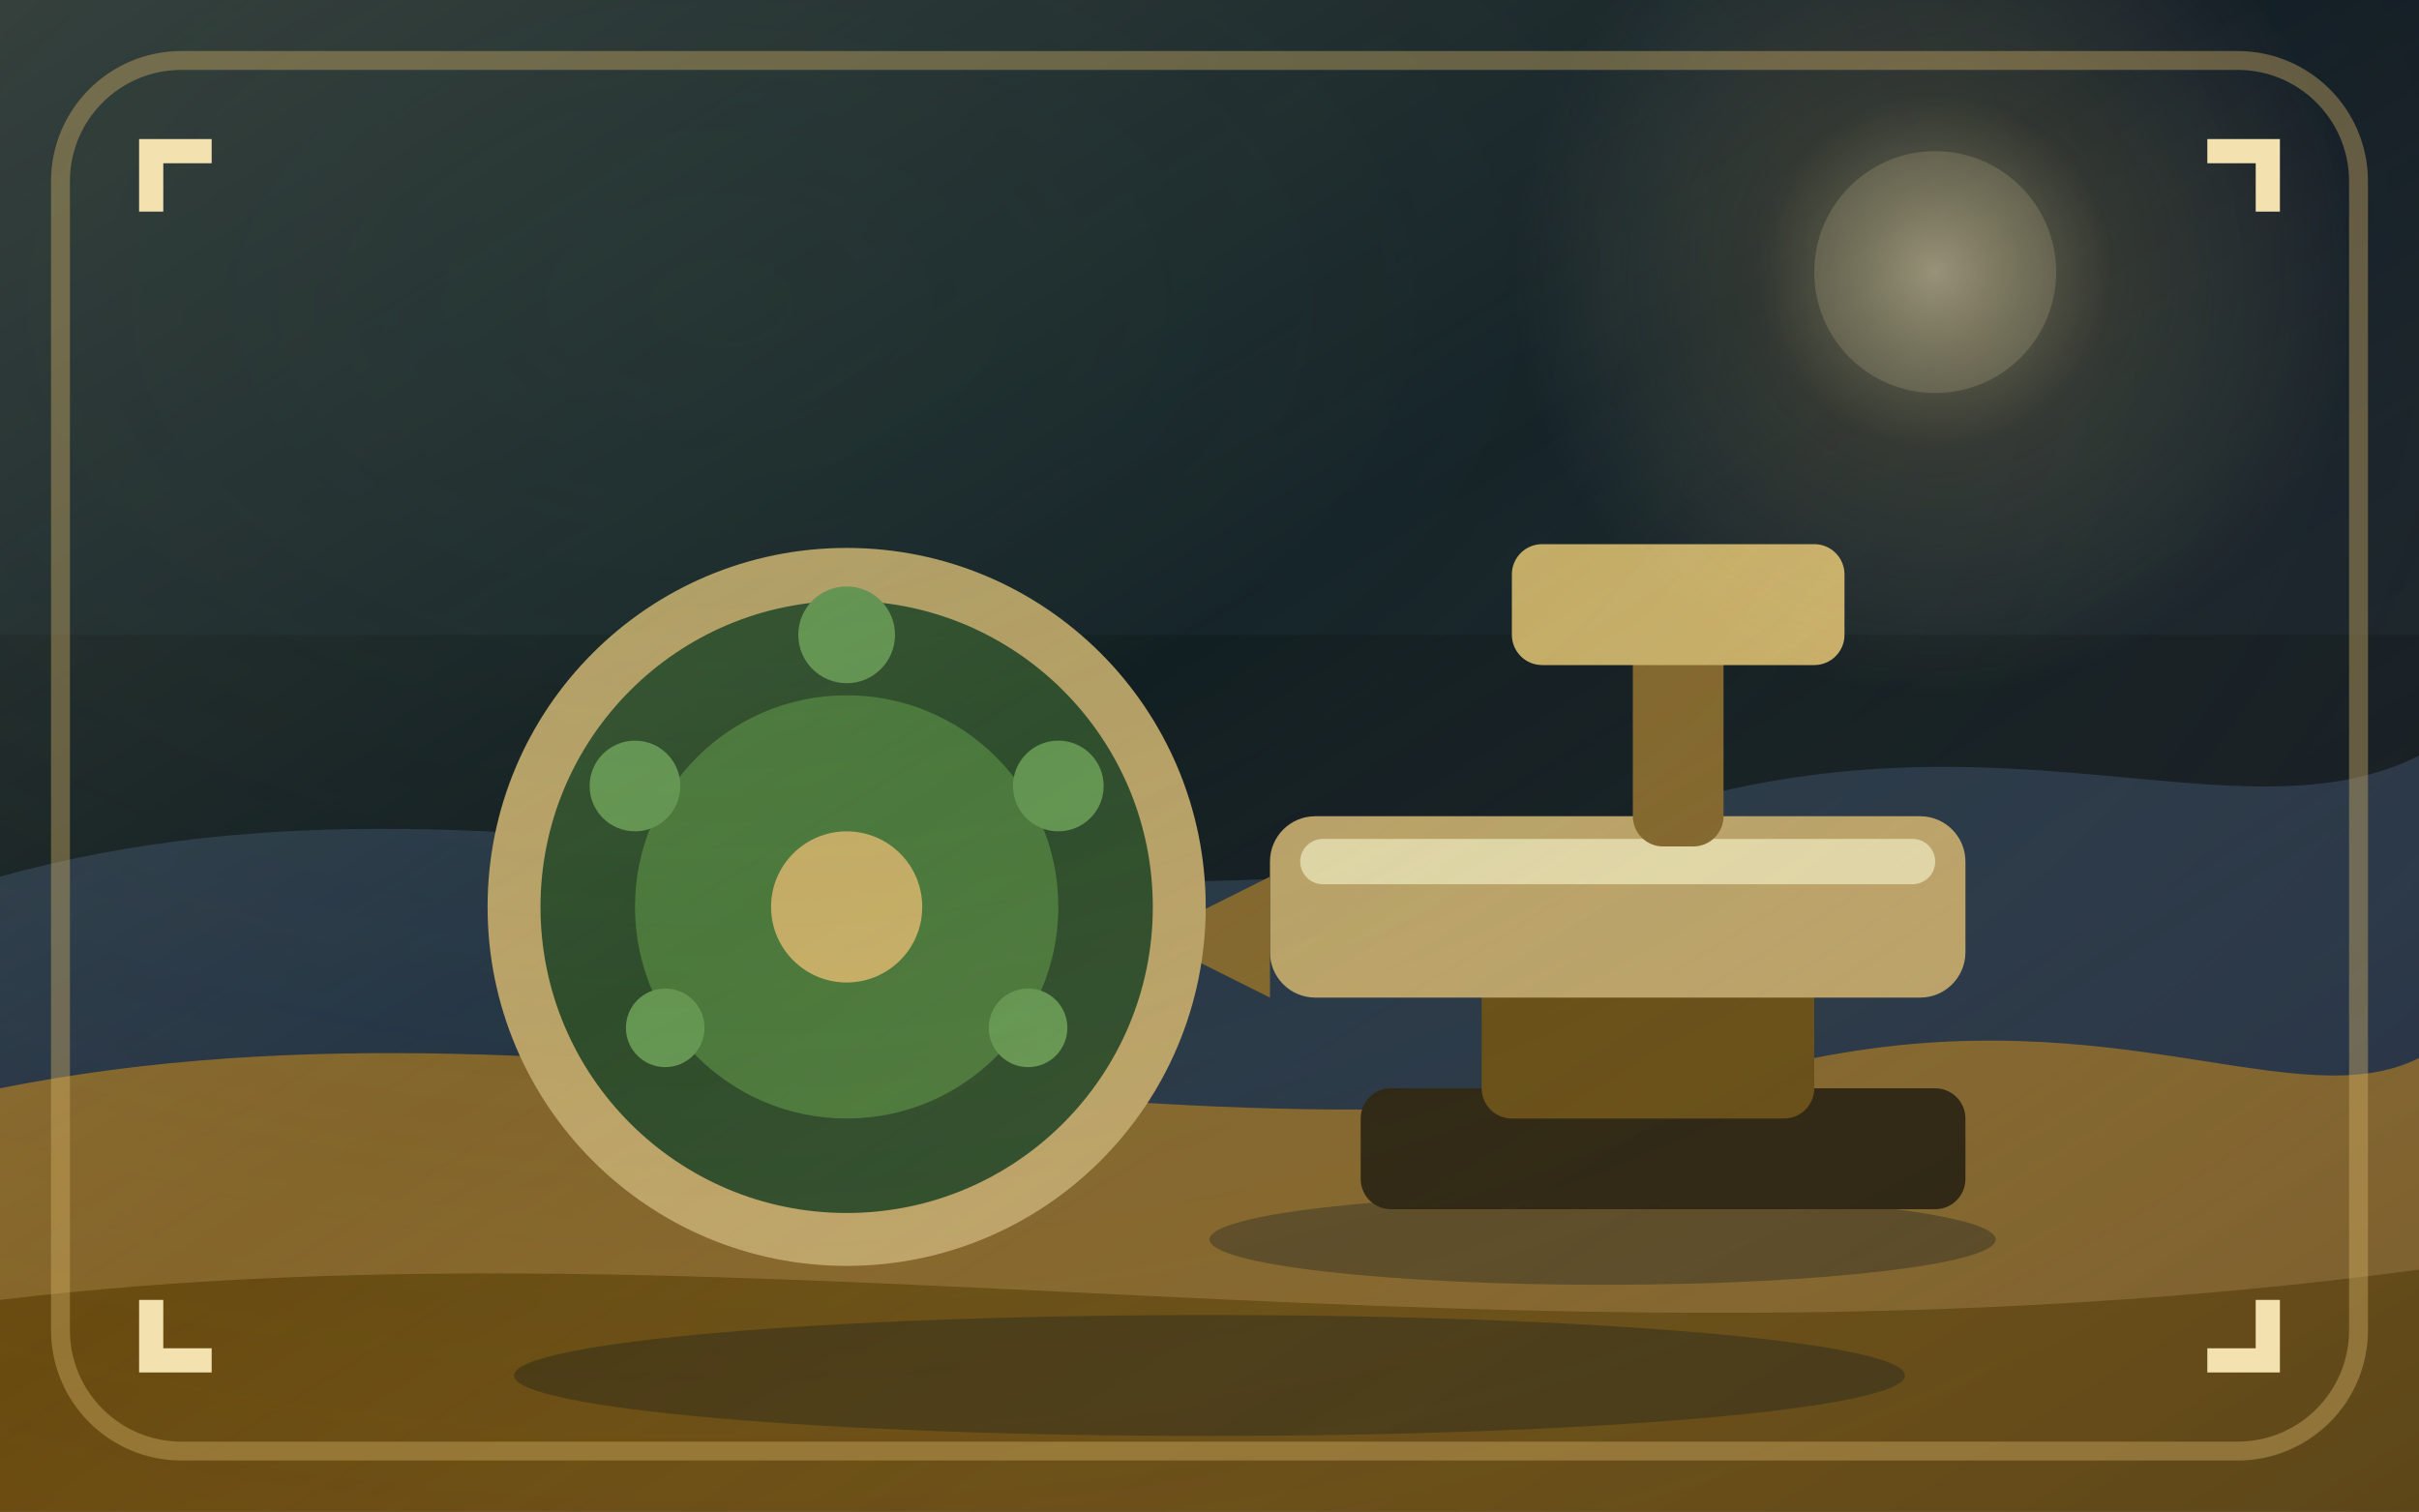
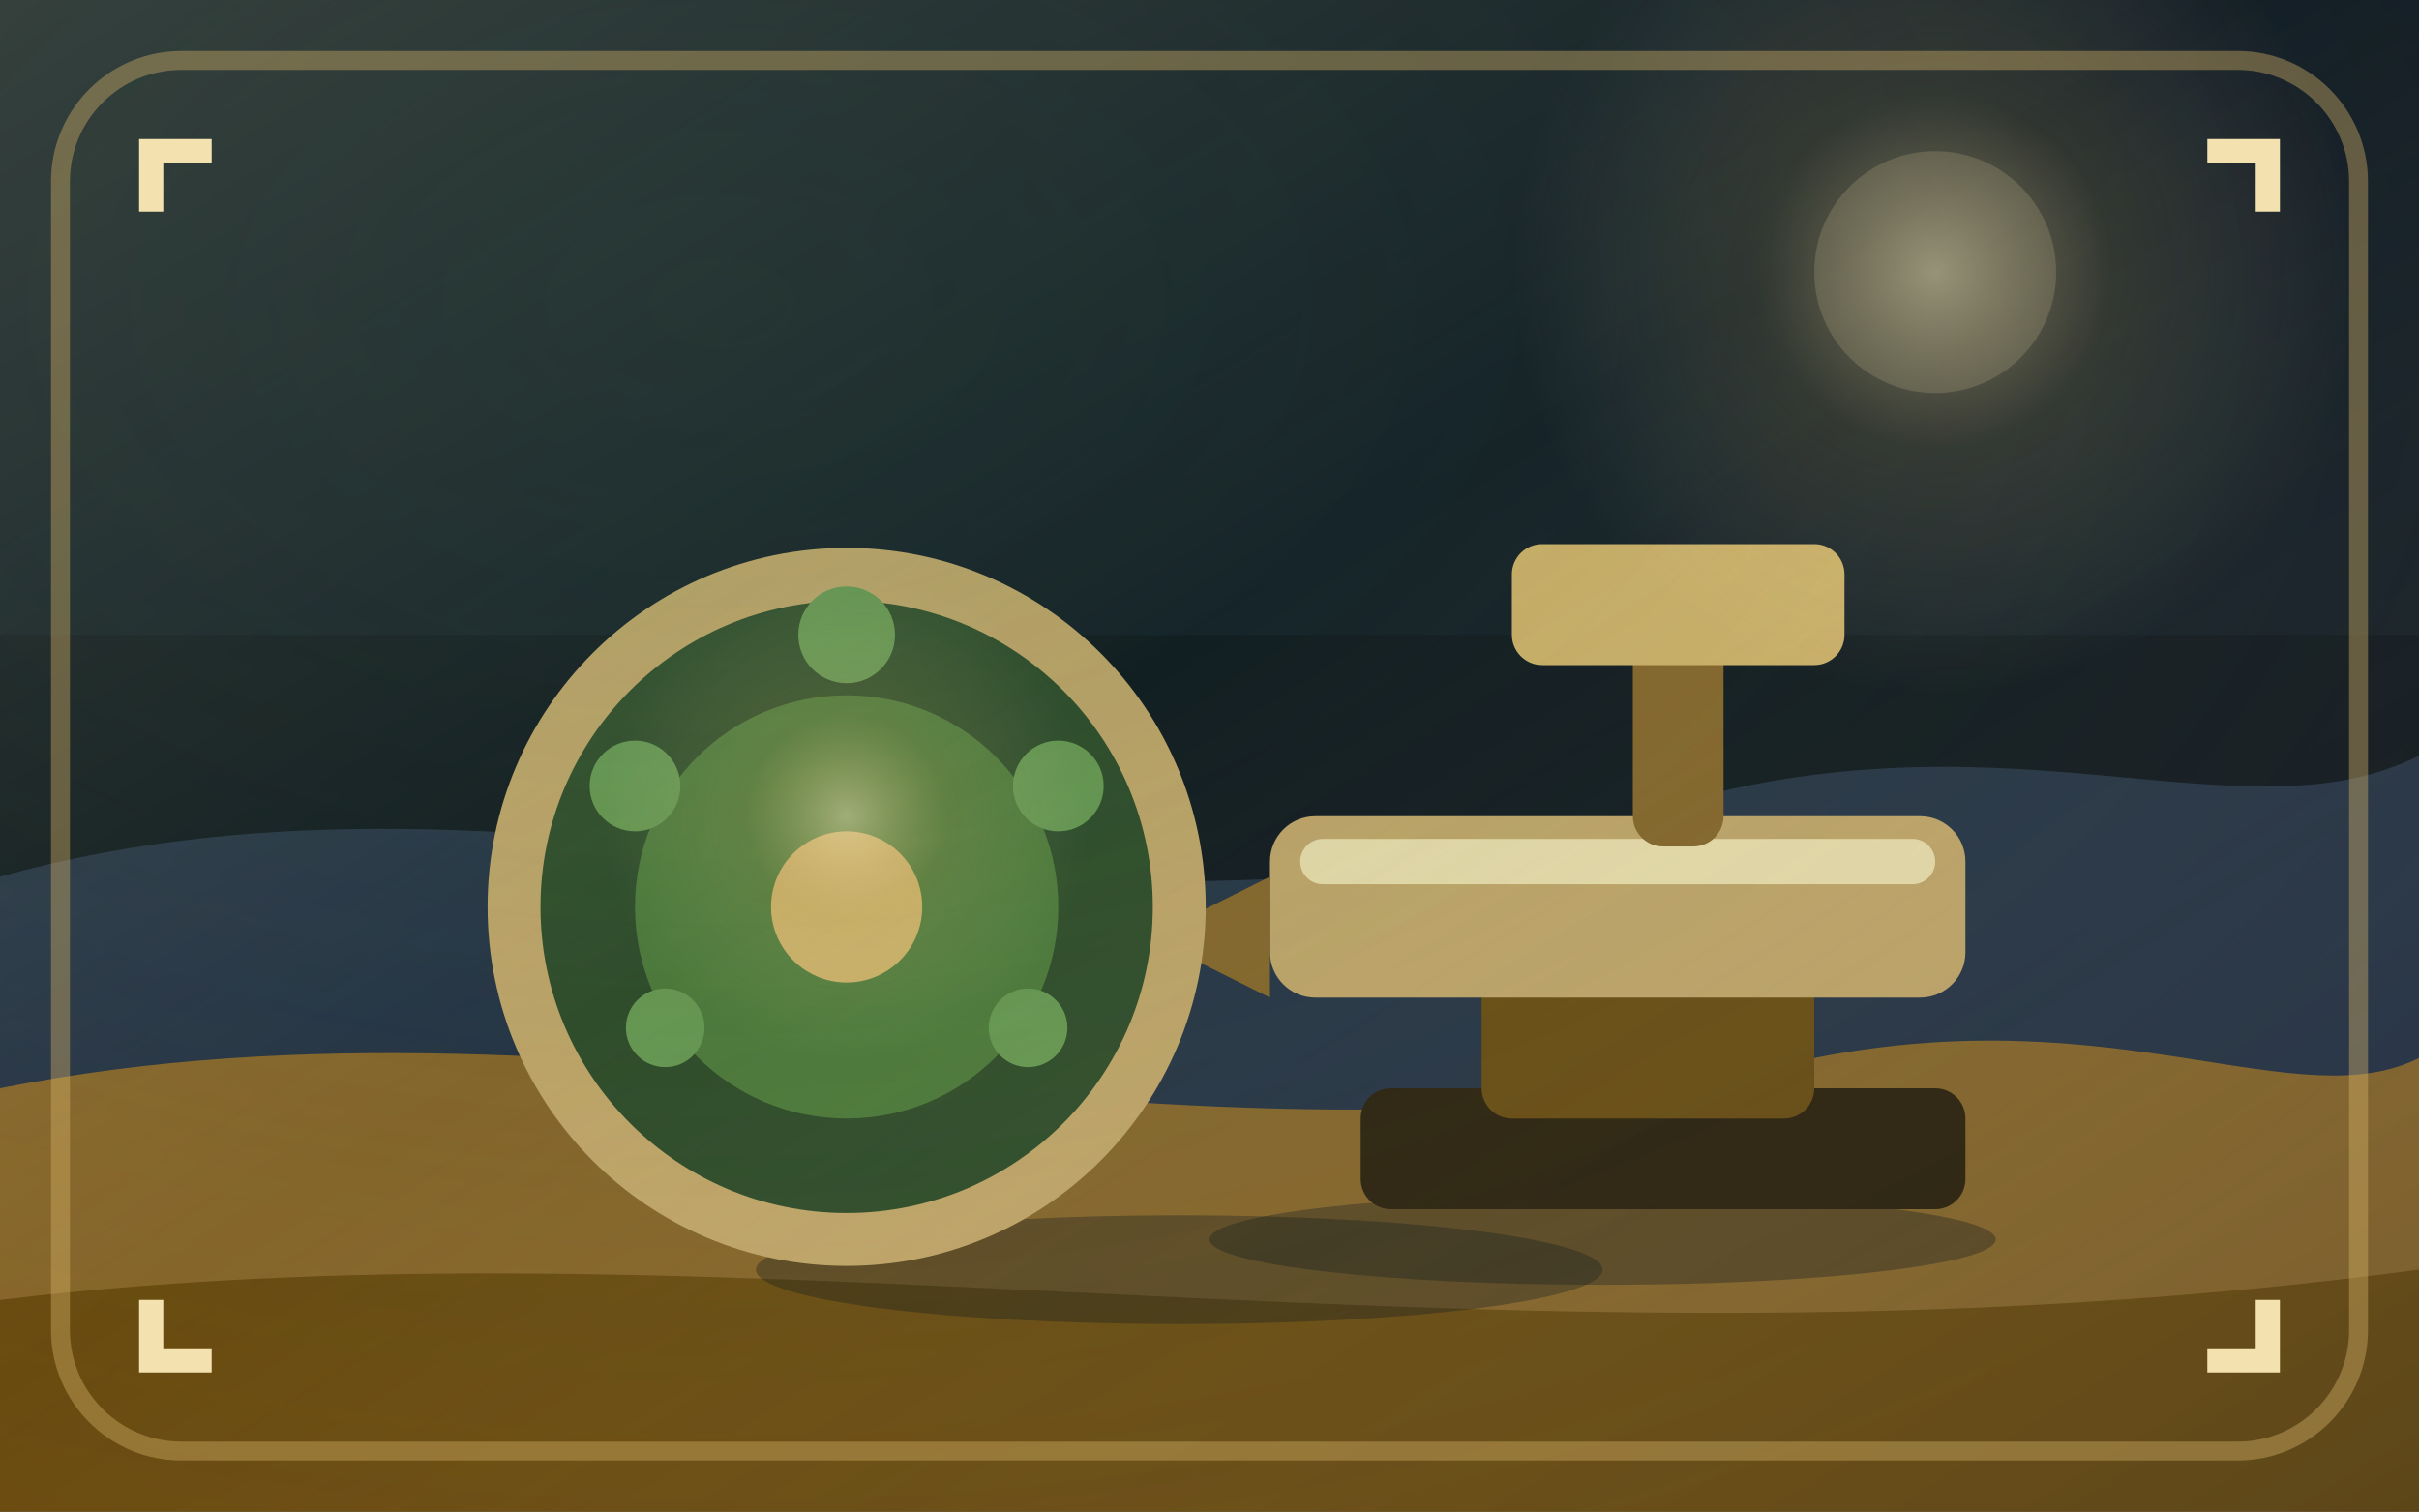
<svg xmlns="http://www.w3.org/2000/svg" viewBox="0 0 160 100">
  <defs id="lq-grade-defs">
    <linearGradient id="lq-key" x1="0" y1="0" x2="1" y2="1">
      <stop offset="0" stop-color="#f3e2b0" stop-opacity="0.16" />
      <stop offset="0.46" stop-color="#f3e2b0" stop-opacity="0" />
      <stop offset="1" stop-color="#163044" stop-opacity="0.18" />
    </linearGradient>
    <radialGradient id="lq-tint" cx="0.3" cy="0.2" r="0.9">
      <stop offset="0" stop-color="#2f6a4a" stop-opacity="0.2" />
      <stop offset="1" stop-color="#2f6a4a" stop-opacity="0" />
    </radialGradient>
    <radialGradient id="lq-gold" cx="0.5" cy="0.5" r="0.5">
      <stop offset="0" stop-color="#f3e2b0" stop-opacity="0.5" />
      <stop offset="0.42" stop-color="#d7b56a" stop-opacity="0.14" />
      <stop offset="1" stop-color="#f3e2b0" stop-opacity="0" />
    </radialGradient>
  </defs>
  <rect width="160" height="100" fill="#0e141c" />
  <rect width="160" height="42" fill="#121a24" />
  <circle cx="128" cy="18" r="8" fill="#f3e2b0" opacity="0.18" />
  <path d="M0 58 C36 48 70 66 108 54 C132 46 148 56 160 50 V100 H0 Z" fill="#243044" />
  <path d="M0 72 C40 64 80 80 120 70 C140 66 152 74 160 70 V100 H0 Z" fill="#8a6528" />
  <path d="M0 86 C50 80 100 92 160 84 V100 H0 Z" fill="#6b4a0e" />
-   <ellipse id="lq-shadow" cx="80" cy="91" rx="46" ry="4" fill="#0a0f15" opacity="0.34" />
+   <ellipse id="lq-shadow" cx="78" cy="84" rx="28" ry="3.6" fill="#0a0f15" opacity="0.34" />
  <ellipse cx="106" cy="82" rx="26" ry="3" fill="#0a0f15" opacity="0.35" />
  <rect x="90" y="72" width="40" height="8" rx="2" fill="#2a1d0a" />
  <rect x="98" y="64" width="22" height="10" rx="2" fill="#6b4a0e" />
  <rect x="84" y="54" width="46" height="12" rx="3" fill="#c8a86a" />
  <path d="M84 58 L76 62 L84 66 Z" fill="#8a6528" />
  <rect x="86" y="55.5" width="42" height="3" rx="1.5" fill="#f3e2b0" />
  <rect x="108" y="42" width="6" height="14" rx="2" fill="#8a6528" />
  <rect x="100" y="36" width="22" height="8" rx="2" fill="#d7b56a" />
  <circle cx="56" cy="60" r="22" fill="#2f4a28" stroke="#c8a86a" stroke-width="3.5" />
  <circle cx="56" cy="60" r="14" fill="#4f7a3a" />
  <circle cx="56" cy="60" r="5" fill="#d7b56a" />
  <circle cx="56" cy="42" r="3.2" fill="#6a9a52" />
  <circle cx="42" cy="52" r="3" fill="#6a9a52" />
  <circle cx="70" cy="52" r="3" fill="#6a9a52" />
  <circle cx="44" cy="68" r="2.6" fill="#6a9a52" />
  <circle cx="68" cy="68" r="2.6" fill="#6a9a52" />
  <g id="lq-grade" pointer-events="none">
    <rect width="160" height="100" fill="url(#lq-key)" />
    <rect width="160" height="100" fill="url(#lq-tint)" />
    <circle cx="128" cy="18" r="28" fill="url(#lq-gold)" />
+     <circle id="lq-lamp" cx="56" cy="54" r="16" fill="url(#lq-gold)" />
  </g>
  <rect x="4" y="4" width="152" height="92" rx="8" fill="none" stroke="#d7b56a" stroke-opacity="0.4" stroke-width="1.25" />
  <g fill="none" stroke="#f3e2b0" stroke-width="1.6" stroke-linecap="butt">
    <path d="M10 14 V10 H14" />
    <path d="M146 10 H150 V14" />
    <path d="M10 86 V90 H14" />
    <path d="M150 86 V90 H146" />
  </g>
</svg>
